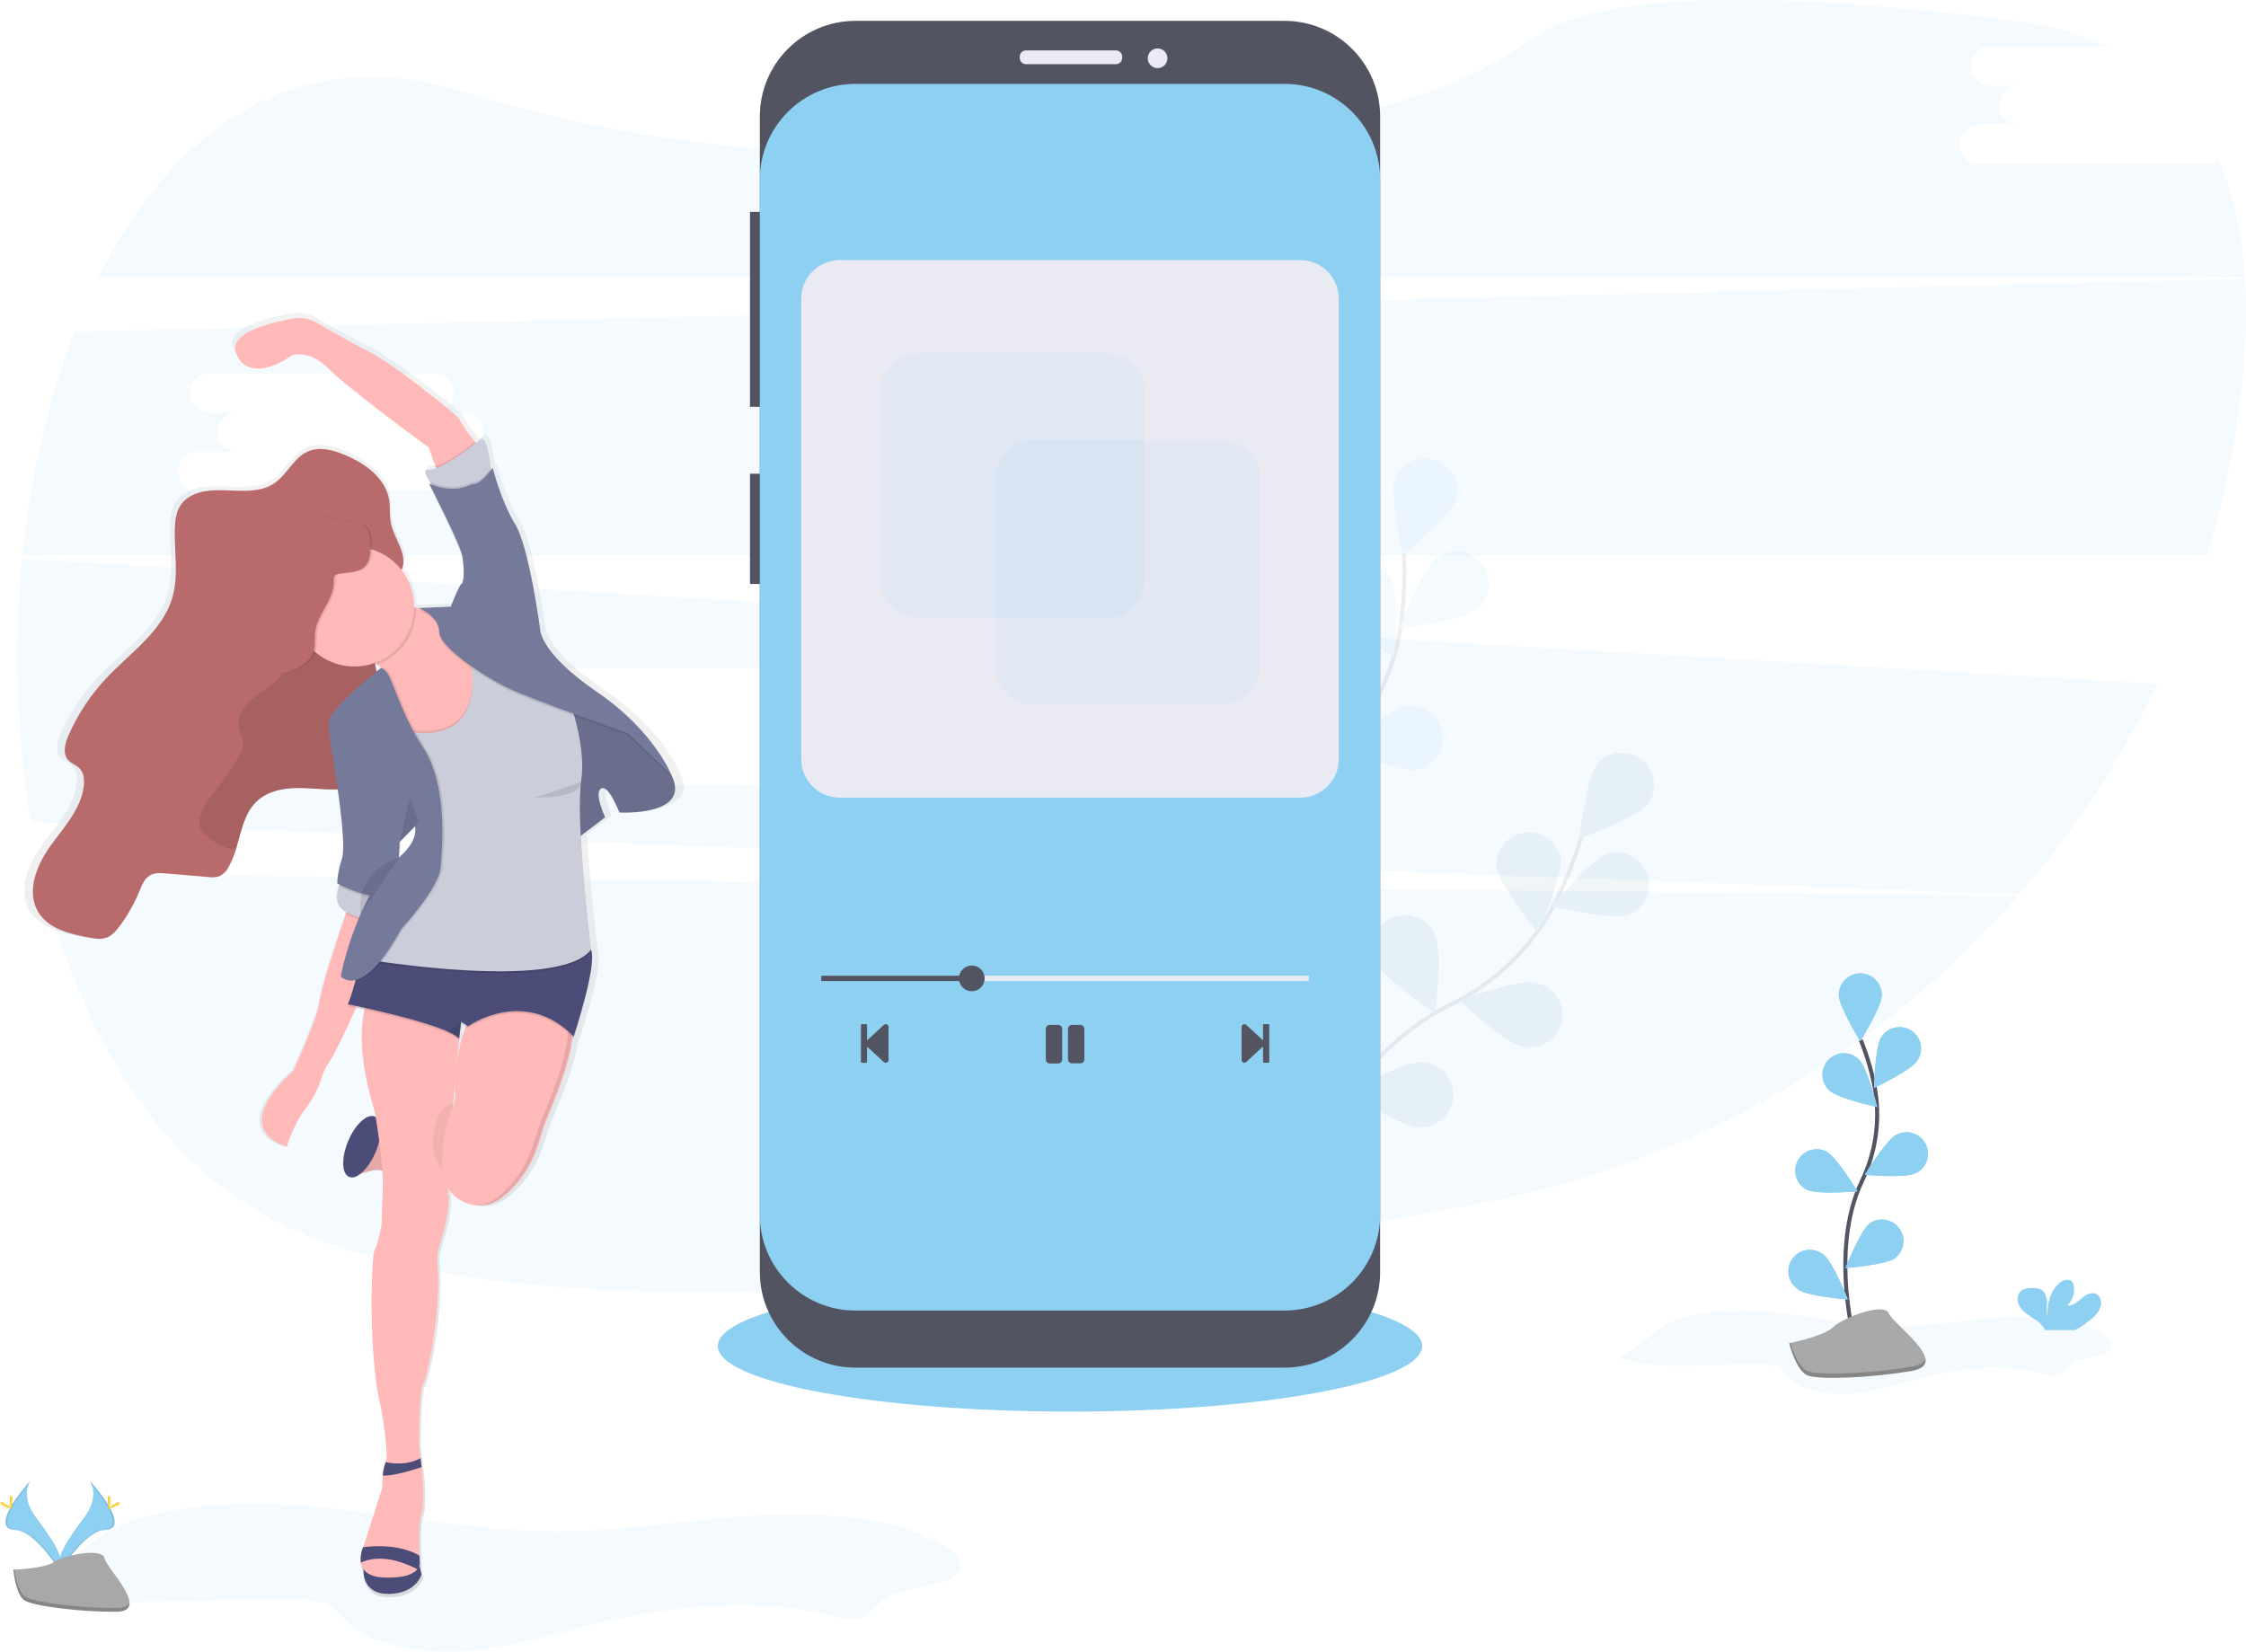
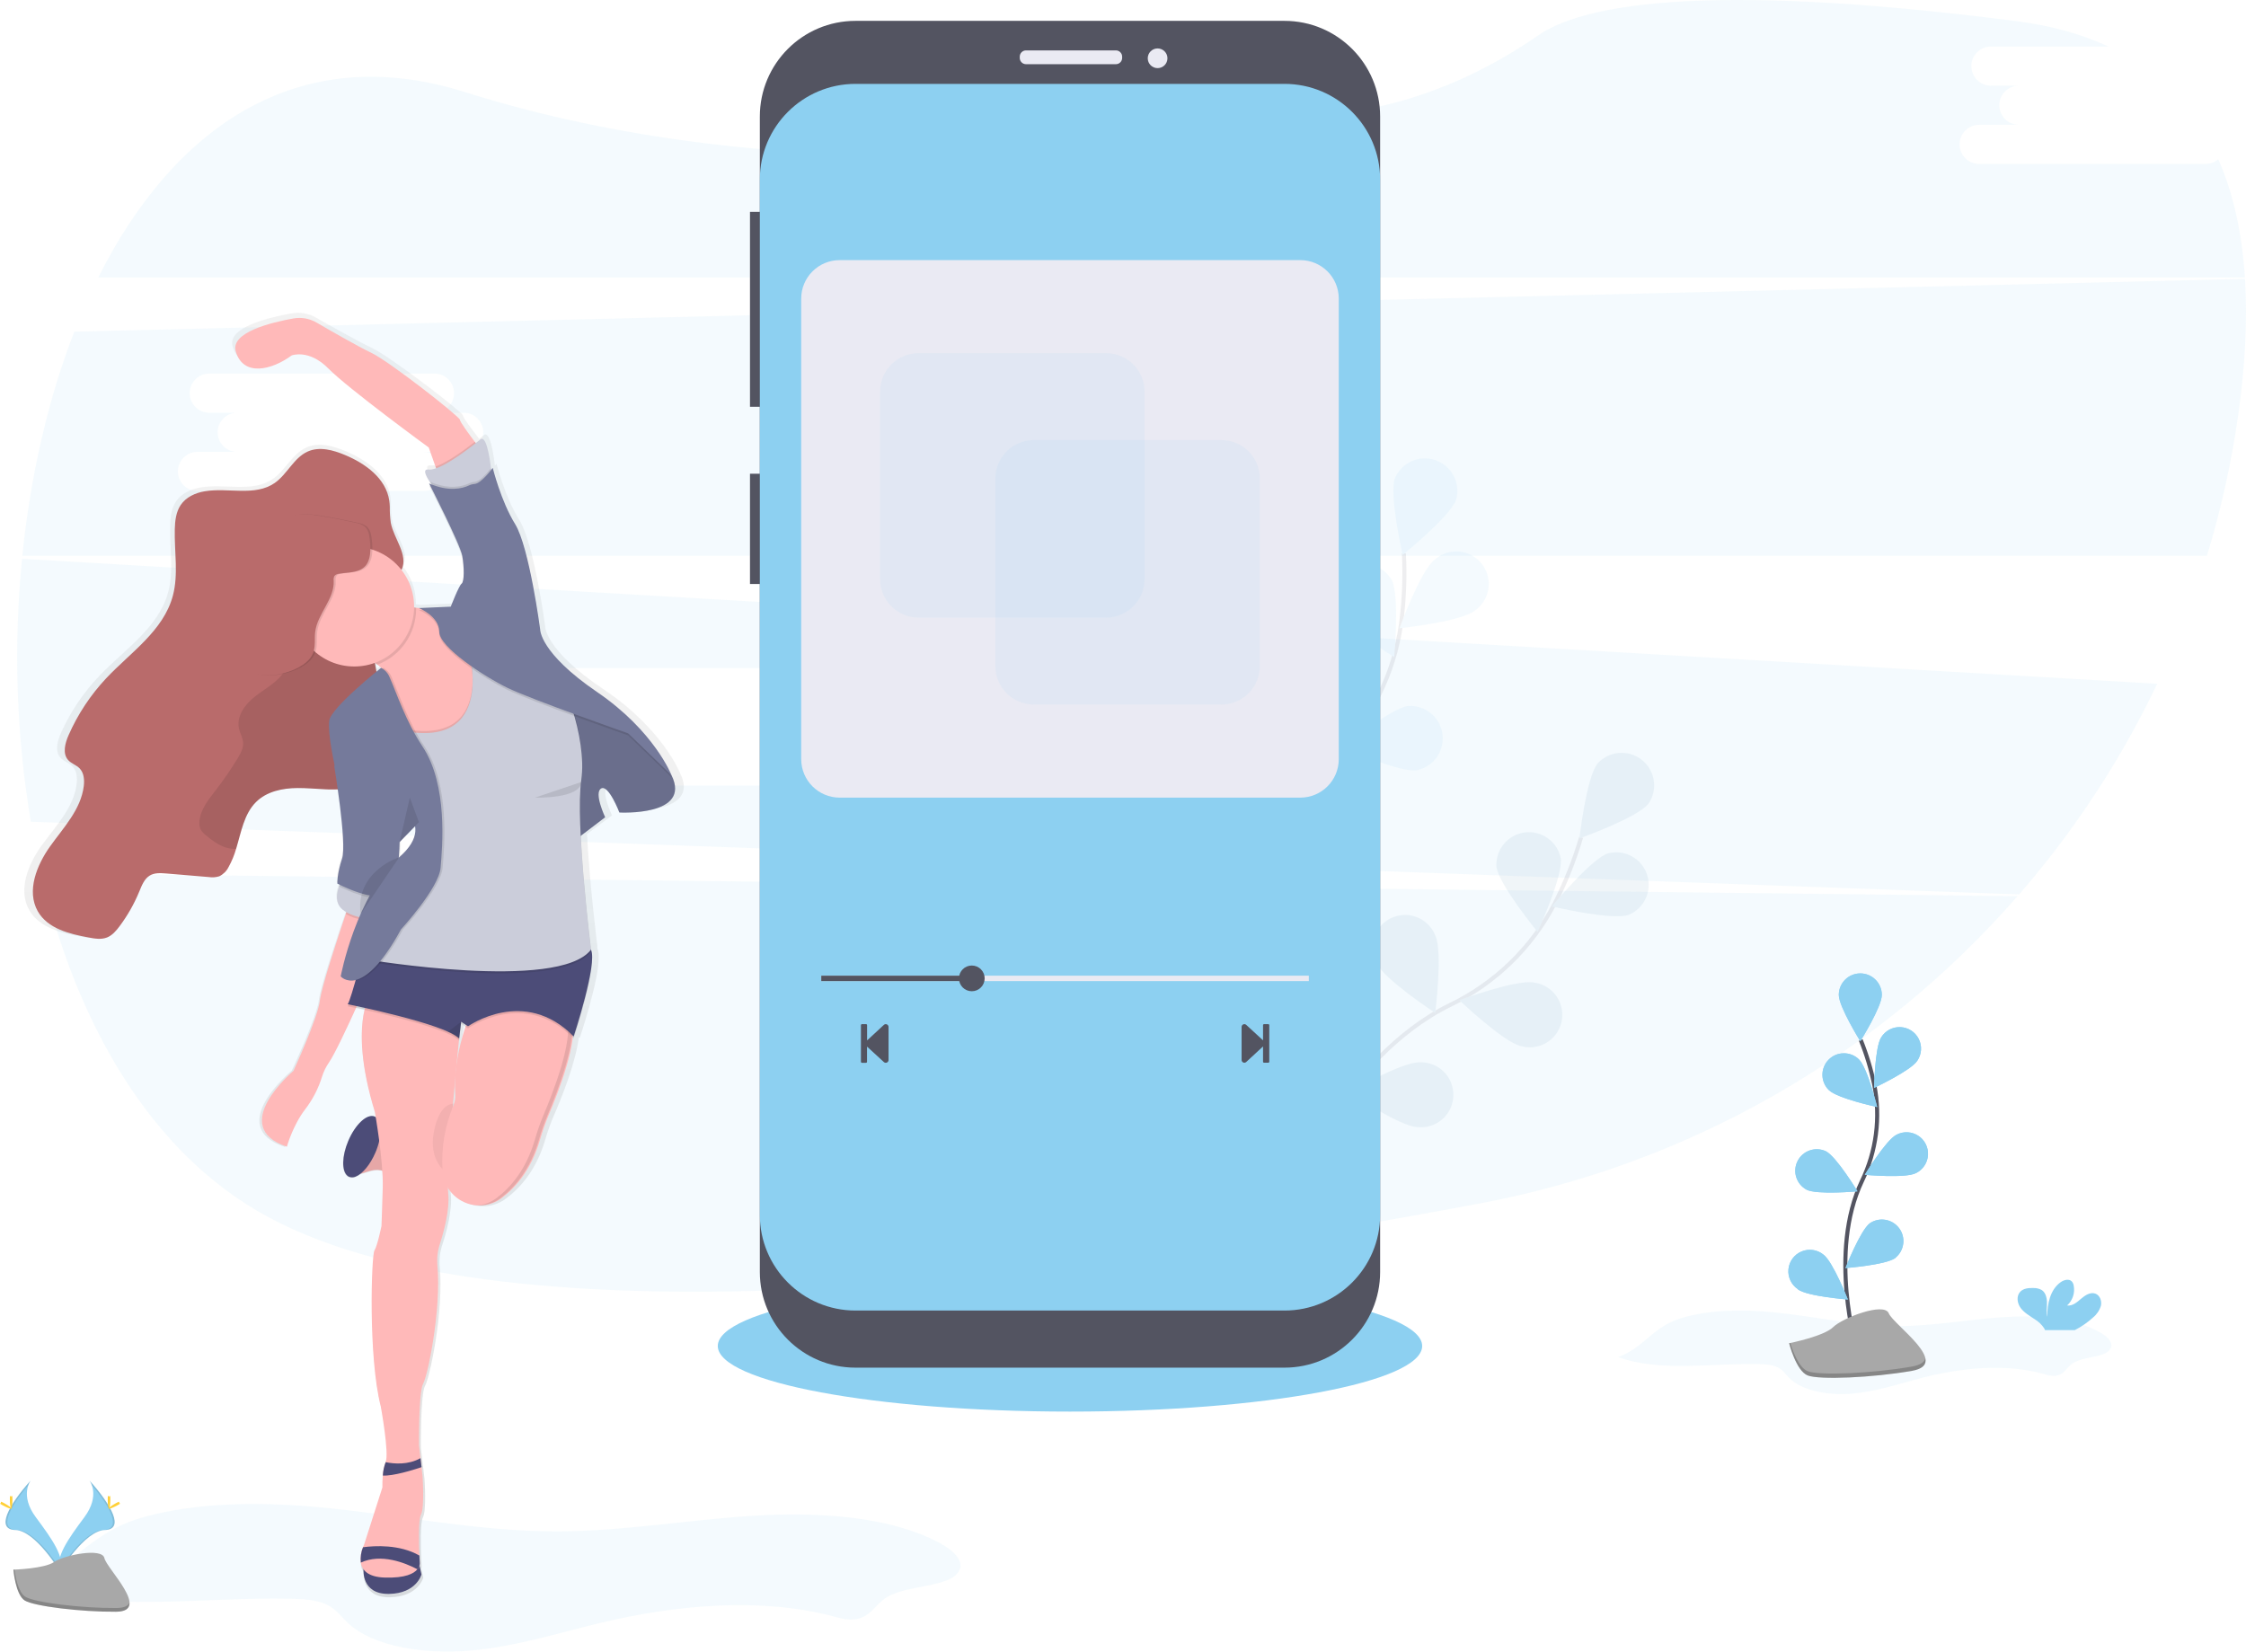
<svg xmlns="http://www.w3.org/2000/svg" id="d26997cc-504f-4b65-bdd7-d96e68b77dcf" data-name="Layer 1" width="1105.56" height="813.07" viewBox="0 0 1105.56 813.07">
  <defs>
    <linearGradient id="c430a967-a53c-40f0-84ec-e213c8d0c60c" x1="221.48" y1="829.79" x2="221.48" y2="197.45" gradientUnits="userSpaceOnUse">
      <stop offset="0" stop-color="gray" stop-opacity="0.25" />
      <stop offset="0.54" stop-color="gray" stop-opacity="0.12" />
      <stop offset="1" stop-color="gray" stop-opacity="0.1" />
    </linearGradient>
  </defs>
  <path d="M843.73,711.55c20.68,7.49,45.91,2.93,69.38,3.46,3.21.08,6.61.29,9.19,1.58s3.84,3.39,5.61,5.19c6.57,6.67,20,8.82,31.82,7.68s22.57-4.88,33.69-7.73c19.21-4.94,41.16-7.18,60.11-1.8a14.52,14.52,0,0,0,5.43.86c4.16-.44,5.39-4,8.3-6.06,5.24-3.69,16.63-2.69,18.94-7.56,1.35-2.85-1.76-5.77-5.14-7.72-13-7.45-31.47-8.68-48.42-7.53S999,696.24,982,696.25c-21.22,0-41.73-4.86-62.74-6.86-14.56-1.38-30.45-1.2-44.1,2.86C860.36,696.66,857.1,706.54,843.73,711.55Z" transform="translate(-47.22 -43.47)" fill="#8dd0f1" opacity="0.1" />
  <ellipse cx="526.68" cy="662.61" rx="173.36" ry="32.29" fill="#8dd0f1" />
  <path d="M58.46,824.39c39.32,13.22,87.29,5.18,131.9,6.11,6.11.13,12.57.51,17.47,2.79s7.31,6,10.67,9.16C231,854.24,256.62,858,279,856s42.91-8.62,64-13.67c36.53-8.72,78.28-12.68,114.3-3.18,3.3.87,6.78,1.88,10.33,1.53,7.9-.78,10.25-7.1,15.77-10.72,10-6.52,31.63-4.75,36-13.34,2.57-5-3.34-10.2-9.77-13.64-24.62-13.16-59.84-15.33-92.06-13.3s-63.91,7.63-96.29,7.65C281,797.38,242,788.77,202,785.25c-27.67-2.44-57.88-2.14-83.83,5C90.07,798.08,83.88,815.53,58.46,824.39Z" transform="translate(-47.22 -43.47)" fill="#8dd0f1" opacity="0.1" />
  <path d="M67.53,473.44c17.36,74.2,54.11,138.34,112.19,169.43,120.7,64.61,392.91,31.28,596.07-7a465.19,465.19,0,0,0,264.54-151.23Z" transform="translate(-47.22 -43.47)" fill="#8dd0f1" opacity="0.1" />
  <path d="M1132.89,124.18H1021.42a9.63,9.63,0,1,1,0-19.26h19.26a9.64,9.64,0,0,1,0-19.27h-13.76a9.64,9.64,0,0,1,0-19.27h58.18c-12.91-6-27.95-10.27-45.38-12.51C881.08,33.5,824.44,47,804.45,60.84c-24.65,17.1-52.15,29.68-81.53,35.74C625,116.77,442,141.07,276.08,88.8c-82.47-26-143.75,17.92-180.49,91.28H1152.24c-1.38-21.32-5.51-41-13.09-58.24A9.58,9.58,0,0,1,1132.89,124.18Z" transform="translate(-47.22 -43.47)" fill="#8dd0f1" opacity="0.1" />
  <path d="M58.07,318.56A490.75,490.75,0,0,0,62.4,448l978.68,35.79a459.86,459.86,0,0,0,68-103.7Zm387.08,92.36H425.89a9.63,9.63,0,0,1,0,19.26H314.42a9.63,9.63,0,1,1,0-19.26h19.26a9.64,9.64,0,0,1,0-19.27H319.92a9.64,9.64,0,0,1,0-19.27H431.39a9.64,9.64,0,0,1,0,19.27h13.76a9.64,9.64,0,1,1,0,19.27Z" transform="translate(-47.22 -43.47)" fill="#8dd0f1" opacity="0.1" />
  <path d="M1152.29,180.75,83.8,206.74c-13,33.42-21.61,71.19-25.59,110.34H1133.56a457.06,457.06,0,0,0,15.53-70.33C1152.29,223.74,1153.57,201.48,1152.29,180.75ZM275.15,265.92H255.89a9.63,9.63,0,1,1,0,19.26H144.42a9.63,9.63,0,1,1,0-19.26h19.26a9.64,9.64,0,0,1,0-19.27H149.92a9.64,9.64,0,0,1,0-19.27H261.39a9.64,9.64,0,0,1,0,19.27h13.76a9.64,9.64,0,1,1,0,19.27Z" transform="translate(-47.22 -43.47)" fill="#8dd0f1" opacity="0.1" />
  <g opacity="0.1">
    <path d="M680.11,633.48S708.31,564,761,538.2a113.61,113.61,0,0,0,51.58-50.08,191.17,191.17,0,0,0,12.93-32.47" transform="translate(-47.22 -43.47)" fill="none" stroke="#535461" stroke-miterlimit="10" stroke-width="2" />
    <path d="M858.57,439.2c-5.49,6.9-33.9,17-33.9,17s3.42-29.95,8.91-36.85a16,16,0,0,1,25,19.87Z" transform="translate(-47.22 -43.47)" fill="#8dd0f1" />
    <path d="M848.82,493.86c-8.36,2.81-37.69-4.18-37.69-4.18s19.15-23.28,27.51-26.09a16,16,0,0,1,10.18,30.27Z" transform="translate(-47.22 -43.47)" fill="#8dd0f1" />
    <path d="M796,558.47c-8.64-1.8-30.42-22.63-30.42-22.63s28.28-10.43,36.91-8.64A16,16,0,1,1,796,558.47Z" transform="translate(-47.22 -43.47)" fill="#8dd0f1" />
    <path d="M745,598.34c-8.81-.31-33.8-17.16-33.8-17.16s26.11-15.06,34.92-14.75A16,16,0,1,1,745,598.34Z" transform="translate(-47.22 -43.47)" fill="#8dd0f1" />
    <path d="M783.83,470.15c1.13,8.75,20.23,32.07,20.23,32.07s12.57-27.4,11.44-36.15a16,16,0,0,0-31.67,4.08Z" transform="translate(-47.22 -43.47)" fill="#8dd0f1" />
    <path d="M724.78,517.54c3.69,8,28.89,24.55,28.89,24.55s3.8-29.9.11-37.91a16,16,0,1,0-29,13.36Z" transform="translate(-47.22 -43.47)" fill="#8dd0f1" />
    <path d="M673.7,571.48C676,580,698,600.56,698,600.56s8.79-28.83,6.51-37.35a16,16,0,1,0-30.84,8.27Z" transform="translate(-47.22 -43.47)" fill="#8dd0f1" />
    <path d="M858.57,439.2c-5.49,6.9-33.9,17-33.9,17s3.42-29.95,8.91-36.85a16,16,0,0,1,25,19.87Z" transform="translate(-47.22 -43.47)" opacity="0.25" />
    <path d="M848.82,493.86c-8.36,2.81-37.69-4.18-37.69-4.18s19.15-23.28,27.51-26.09a16,16,0,0,1,10.18,30.27Z" transform="translate(-47.22 -43.47)" opacity="0.25" />
    <path d="M796,558.47c-8.64-1.8-30.42-22.63-30.42-22.63s28.28-10.43,36.91-8.64A16,16,0,1,1,796,558.47Z" transform="translate(-47.22 -43.47)" opacity="0.25" />
    <path d="M745,598.34c-8.81-.31-33.8-17.16-33.8-17.16s26.11-15.06,34.92-14.75A16,16,0,1,1,745,598.34Z" transform="translate(-47.22 -43.47)" opacity="0.25" />
    <path d="M783.83,470.15c1.13,8.75,20.23,32.07,20.23,32.07s12.57-27.4,11.44-36.15a16,16,0,0,0-31.67,4.08Z" transform="translate(-47.22 -43.47)" opacity="0.25" />
    <path d="M724.78,517.54c3.69,8,28.89,24.55,28.89,24.55s3.8-29.9.11-37.91a16,16,0,1,0-29,13.36Z" transform="translate(-47.22 -43.47)" opacity="0.25" />
    <path d="M673.7,571.48C676,580,698,600.56,698,600.56s8.79-28.83,6.51-37.35a16,16,0,1,0-30.84,8.27Z" transform="translate(-47.22 -43.47)" opacity="0.25" />
  </g>
  <g opacity="0.1">
    <path d="M660.09,531.86s3.56-74.92,44.69-116.71a113.55,113.55,0,0,0,32.05-64.34,190.4,190.4,0,0,0,1.43-34.93" transform="translate(-47.22 -43.47)" fill="none" stroke="#535461" stroke-miterlimit="10" stroke-width="2" />
    <path d="M764,289.4c-2.89,8.33-26.36,27.25-26.36,27.25s-6.7-29.39-3.81-37.72A16,16,0,0,1,764,289.4Z" transform="translate(-47.22 -43.47)" fill="#8dd0f1" />
    <path d="M773,344.19c-7,5.42-36.93,8.56-36.93,8.56s10.34-28.32,17.3-33.74A16,16,0,1,1,773,344.19Z" transform="translate(-47.22 -43.47)" fill="#8dd0f1" />
    <path d="M744.51,422.67c-8.74,1.17-36.21-11.26-36.21-11.26s23.23-19.22,32-20.39a16,16,0,0,1,4.24,31.65Z" transform="translate(-47.22 -43.47)" fill="#8dd0f1" />
    <path d="M709.62,477.21c-8.42,2.63-37.59-5-37.59-5s19.64-22.87,28.06-25.5a16,16,0,0,1,9.53,30.48Z" transform="translate(-47.22 -43.47)" fill="#8dd0f1" />
    <path d="M703.78,343.37c4,7.88,29.72,23.55,29.72,23.55s2.77-30-1.19-37.89a16,16,0,0,0-28.53,14.34Z" transform="translate(-47.22 -43.47)" fill="#8dd0f1" />
    <path d="M663.79,407.67c6.13,6.33,35.39,13.58,35.39,13.58s-6.33-29.47-12.47-35.81a16,16,0,1,0-22.92,22.23Z" transform="translate(-47.22 -43.47)" fill="#8dd0f1" />
    <path d="M633.48,475.5c5,7.27,32.6,19.36,32.6,19.36s-1.26-30.12-6.24-37.4a16,16,0,1,0-26.36,18Z" transform="translate(-47.22 -43.47)" fill="#8dd0f1" />
  </g>
  <rect x="369.17" y="104.29" width="6.79" height="95.96" fill="#535461" />
  <rect x="369.17" y="233.21" width="6.79" height="54.28" fill="#535461" />
  <rect x="374.02" y="10.27" width="305.33" height="663" rx="47.1" ry="47.1" fill="#535461" />
  <rect x="374.02" y="41.29" width="305.33" height="603.87" rx="47.1" ry="47.1" fill="#8dd0f1" />
  <rect x="501.96" y="24.81" width="50.4" height="6.79" rx="3.08" ry="3.08" fill="#eaeaf3" />
  <circle cx="569.81" cy="28.69" r="4.85" fill="#eaeaf3" />
  <path d="M471,566.15v-18a.52.52,0,0,1,.52-.52h2a.51.51,0,0,1,.51.52v7.5l8.32-7.7a1.37,1.37,0,0,1,2.24,1.05V565.3a1.37,1.37,0,0,1-2.24,1.05L474,558.69v7.46a.51.51,0,0,1-.51.52h-2A.52.52,0,0,1,471,566.15Z" transform="translate(-47.22 -43.47)" fill="#535461" />
  <path d="M672,548.11v18a.51.51,0,0,1-.51.52h-2.05a.51.51,0,0,1-.51-.52v-7.5l-8.32,7.7a1.36,1.36,0,0,1-2.23-1.05V549a1.36,1.36,0,0,1,2.23-1.05l8.32,7.66v-7.46a.51.51,0,0,1,.51-.52h2.05A.51.51,0,0,1,672,548.11Z" transform="translate(-47.22 -43.47)" fill="#535461" />
-   <path d="M568.08,567H564a2,2,0,0,1-2-2V550a2,2,0,0,1,2-2h4.07a2,2,0,0,1,2,2v14.93A2,2,0,0,1,568.08,567Zm12.9-2V550a2,2,0,0,0-2-2h-4.07a2,2,0,0,0-2,2v14.93a2,2,0,0,0,2,2h4.07A2,2,0,0,0,581,564.93Z" transform="translate(-47.22 -43.47)" fill="#535461" />
+   <path d="M568.08,567H564a2,2,0,0,1-2-2V550a2,2,0,0,1,2-2h4.07a2,2,0,0,1,2,2v14.93A2,2,0,0,1,568.08,567Zm12.9-2V550a2,2,0,0,0-2-2h-4.07a2,2,0,0,0-2,2v14.93a2,2,0,0,0,2,2h4.07A2,2,0,0,0,581,564.93Z" transform="translate(-47.22 -43.47)" fill="transparent" />
  <rect x="404.25" y="480.31" width="240" height="2.67" fill="#eaeaf3" />
  <circle cx="478.36" cy="481.64" r="6.33" fill="#535461" />
  <rect x="404.25" y="480.31" width="74.11" height="2.67" fill="#535461" />
  <path d="M382,424.09s-8.56-21.81-37.66-41.27-28.76-31-28.76-31S310.11,311,302.92,299.6s-11.3-27.85-11.3-27.85-.3.4-.79,1c0-.28-.06-.57-.1-.88C290,265.83,288.12,254.5,285,258c0,0-.71.58-1.9,1.5l-.49-.63c-2.87-3.71-7.55-9.89-7.55-10.93,0-1.51-35.77-29-44.85-33.23-6.4-3-20.15-10.69-27.67-15a17.43,17.43,0,0,0-11.62-2c-11,1.91-32,6.86-29.18,16.32,3.76,12.75,18.31,9.23,28.24,2,0,0,8.74-3.35,18.66,6.55s50.68,39.09,50.68,39.09l3.39,9.4.32.9a8.91,8.91,0,0,1-3.71.61c-3.08-.39-1.82,2.63.43,6,.31.46.64.93,1,1.39-.41-.16-.81-.31-1.23-.5,0,0,.24.46.65,1.28l-.65-.27s15.75,30.2,16.77,35.91a46.93,46.93,0,0,1,.73,7.56c0,2.63-.38,4.68-1.07,5.19-1.37,1-5.48,11.41-5.48,11.41l-16.09.69h0c-.48-.05-1-.1-1.44-.17l-1-.15c0-.13,0-.25,0-.38a29.17,29.17,0,0,0-6.51-18.37l.24,0c3.4-7.4-3.92-15.12-5.51-23.12a49.09,49.09,0,0,1-.5-7.87,30.23,30.23,0,0,0-.27-3.14c-1.65-11.05-12.15-18.42-22.38-22.62-6-2.49-13-4.34-18.94-1.68-6.94,3.08-10.29,11.19-16.55,15.5-10,6.89-23.61,2.14-35.55,4.18-4.63.79-9.32,2.84-12,6.75-2.36,3.42-2.9,7.79-3,11.95-.29,11.07,1.93,22.38-1,33-4.75,17.36-21.32,28-33.71,40.92a99.83,99.83,0,0,0-19,28.17c-1.77,3.95-3.14,9-.29,12.26,1.63,1.83,4.21,2.49,5.91,4.24,2.17,2.23,2.46,5.72,2.06,8.82-1.49,11.53-10.15,20.48-17,29.84s-12.06,22.22-6.26,32.24c5,8.63,15.94,11.21,25.68,13,3.1.56,6.39,1.11,9.33,0,2.65-1,4.62-3.3,6.36-5.59a78.67,78.67,0,0,0,9.92-17.14c1.26-3,2.51-6.29,5.28-8,2.45-1.47,5.51-1.28,8.37-1.05L148,474.59a12.13,12.13,0,0,0,5.4-.37,10.17,10.17,0,0,0,4.68-4.56,41.16,41.16,0,0,0,3.82-9.08c2.57-8.32,4-17.24,10-23.2,5.42-5.31,13.44-6.9,21-7,4.62,0,9.23.42,13.84.61,1.29.06,2.6.1,3.89.1.87,0,1.74,0,2.61-.05,1.71,11.86,3.82,29.42,2.17,34.28-2.57,7.56-2.4,12.42-2.4,12.42l1.18.58c-.11.27-.22.55-.33.85-1.24,3.35-2.11,8.28,1.72,11.41a14.72,14.72,0,0,0,2,1.34l-.29.84c-3.73,10.82-12.29,36.13-13.09,42.86-1,8.64-13.35,34.91-13.35,34.91s-33.55,27.59-3.34,37.58c0,0,2.94-10.43,9.25-18.52a51,51,0,0,0,8.5-16.08,26.13,26.13,0,0,1,3.52-7.1c2.69-3.82,8.38-15.55,13.7-27l4.26.91c-2.14,9.25-2.71,25.2,5.24,50.57,0,0,.17,1,.44,2.59a2.65,2.65,0,0,0-.55-.3c-3.8-1.57-9.76,3.84-13.32,12.1-3.25,7.55-3.38,14.86-.45,17.25a3.4,3.4,0,0,0,.89.55,4.37,4.37,0,0,0,3.25-.1.84.84,0,0,0,.14-.06,9.65,9.65,0,0,0,2.35-1.38c2.86-.71,5.78-2.08,8.72-1.93a10.44,10.44,0,0,1,2.29.38c.2,3,.3,5.91.22,8.39-.39,13.22-.63,19-.63,19s-1.94,9.81-3.48,12.2-3.2,53,3.21,77.27c0,0,4.37,23.53,2.44,27.55l0,.08a21.81,21.81,0,0,0-1.43,6.63,57.43,57.43,0,0,0-.19,5.88l-9.25,28.31s-.25.5-.58,1.32a15.16,15.16,0,0,0-1.1,7.6,7.62,7.62,0,0,0,1.36,3.32h0S225,830,239.06,829.78s16.52-9.64,16.52-9.64l-1-4.41a3.69,3.69,0,0,0,.17-1.09s-.1-1.55-.21-3.88c-.25-6.13-.54-17.64.86-20.28,1.92-3.65.76-19.25.76-19.25l-.51-4.25-.53-4.44-.75-6.29s-.22-26.8,2.13-30.7c2.18-3.61,9.26-36.5,7.16-58.54a26.4,26.4,0,0,1,1.27-10.69c2.1-6.48,5-17.27,4.2-24.9-.08-.73-.13-1.67-.15-2.8a19,19,0,0,0,14.68,8.64l-.28,0h.76a18.66,18.66,0,0,0,12.06-3.7c7.19-5.32,15-14.19,19.34-28.83a105,105,0,0,1,4.27-12c4-9.15,10.84-26.34,12.32-38.65l.43.42s9.6-28.56,9.33-39.72a9.73,9.73,0,0,0-.6-4.32l-.11-.88a.69.69,0,0,1,.11-.13s-3.79-29.9-5.13-55.4l12.32-9.19s-5.82-12-2.06-14.25,9.25,11.9,9.25,11.9S392.28,444.56,382,424.09ZM244.54,457.14l7.81-7.85c.75,4.31-1.07,9.48-8,15.4l-.24.08C244.54,460.47,244.54,457.14,244.54,457.14Zm-9.35-86.29s-.9.69-2.36,1.86c-.25-1.42-.51-2.85-.79-4.27.44.27.87.54,1.28.84A16.37,16.37,0,0,1,235.19,370.85Zm39.44,184.7,1-8.31,2.19,1.43a105.73,105.73,0,0,0-4.42,17.76c.52-5.31.93-9.28,1.1-11Zm-2,26.59a12,12,0,0,1-.57,4.61l-.54,0c.34-3.87.68-7.65,1-11.18A64.91,64.91,0,0,0,272.66,582.14Z" transform="translate(-47.22 -43.47)" fill="url(#c430a967-a53c-40f0-84ec-e213c8d0c60c)" />
  <path d="M219.47,610.3v11c4.39,1.63,9-2.16,13.68-1.92,2.73.13,5.21,1.65,7.91,2.11a2.58,2.58,0,0,0,2-.29,2.91,2.91,0,0,0,.82-1.89c1-5.85,2.1-20-7-21C230.16,597.54,227.59,609.52,219.47,610.3Z" transform="translate(-47.22 -43.47)" fill="#ffb9b9" />
  <path d="M219.47,610.3v11c4.39,1.63,9-2.16,13.68-1.92,2.73.13,5.21,1.65,7.91,2.11a2.58,2.58,0,0,0,2-.29,2.91,2.91,0,0,0,.82-1.89c1-5.85,2.1-20-7-21C230.16,597.54,227.59,609.52,219.47,610.3Z" transform="translate(-47.22 -43.47)" opacity="0.1" />
  <path d="M232.05,610.78c-2.55,6-6.36,10.53-9.67,11.87a.84.84,0,0,1-.14.06,4.19,4.19,0,0,1-3.16.09,3,3,0,0,1-.87-.54c-2.85-2.38-2.73-9.64.44-17.14,3.46-8.2,9.27-13.58,13-12S235.52,602.58,232.05,610.78Z" transform="translate(-47.22 -43.47)" fill="#4c4c78" />
  <path d="M226.35,813.37l-.19,2.62s-1.23,12.3,12.44,12.13,16.08-9.58,16.08-9.58l-1.41-6.25Z" transform="translate(-47.22 -43.47)" fill="#4c4c78" />
  <path d="M273.22,554.7s-6.62,64.87-5.37,76.37c.82,7.58-2,18.3-4.09,24.74a26.72,26.72,0,0,0-1.23,10.61c2,21.9-4.85,54.57-7,58.15-2.29,3.88-2.08,30.5-2.08,30.5l.73,6.25.52,4.41.49,4.22s1.13,15.5-.74,19.12c-1.36,2.63-1.08,14.06-.83,20.15.1,2.31.2,3.85.2,3.85a4.48,4.48,0,0,1-1.14,2.92c-1.69,2.08-5.88,4.44-16.23,4.08-8.27-.29-11-3.74-11.64-7.38a15.34,15.34,0,0,1,1.07-7.55c.32-.82.57-1.31.57-1.31l9-28.13a56.65,56.65,0,0,1,.19-5.84,21.81,21.81,0,0,1,1.39-6.58l0-.08c1.88-4-2.38-27.37-2.38-27.37-6.24-24.13-4.62-74.38-3.12-76.76S235,647,235,647s.24-5.75.62-18.88-3.88-37.24-3.88-37.24c-14.12-46-.62-60.88-.62-60.88l42.12,9.88Z" transform="translate(-47.22 -43.47)" fill="#ffb9b9" />
  <path d="M254.73,765.73c-4.58,1.52-14,4.41-19.06,4.13a21.81,21.81,0,0,1,1.39-6.58c4.13.83,11.13,1.44,17.15-2Z" transform="translate(-47.22 -43.47)" fill="#4c4c78" />
  <path d="M252.71,816c-6.22-3.26-17.94-7.9-27.87-3.3a15.34,15.34,0,0,1,1.07-7.55c5.77-.77,18-1.49,27.74,4.08.1,2.31.2,3.85.2,3.85A4.48,4.48,0,0,1,252.71,816Z" transform="translate(-47.22 -43.47)" fill="#4c4c78" />
  <path d="M233.93,488.12v25.66s-19.16,44.59-24.79,52.75a26,26,0,0,0-3.43,7.05,50.91,50.91,0,0,1-8.28,16c-6.14,8-9,18.39-9,18.39-29.41-9.92,3.25-37.33,3.25-37.33s12-26.09,13-34.67c.78-6.69,9.11-31.83,12.74-42.58,1-3,1.68-4.92,1.68-4.92Z" transform="translate(-47.22 -43.47)" fill="#ffb9b9" />
  <path d="M275.22,588s-10.29-7-14.29,12,11.34,24,11.34,24Z" transform="translate(-47.22 -43.47)" fill="none" />
  <path d="M275.22,588s-10.29-7-14.29,12,11.34,24,11.34,24Z" transform="translate(-47.22 -43.47)" opacity="0.05" />
  <path d="M279.43,540.79s-9.54,20.9-8.12,41.33a11.83,11.83,0,0,1-.9,5.52A71.9,71.9,0,0,0,265,619.29c0,.2,0,.4,0,.6a18.26,18.26,0,0,0,29.18,13.35c7-5.29,14.61-14.1,18.83-28.64a108.45,108.45,0,0,1,4.16-11.92c5-11.69,14.63-36.61,11.74-47.39C325.1,531,279.43,540.79,279.43,540.79Z" transform="translate(-47.22 -43.47)" fill="#ffb9b9" />
  <path d="M328.38,545.29c-1.67-6.25-11.29-7.9-21.6-7.79,9.53.12,18,2,19.6,7.79,2.88,10.78-6.77,35.7-11.74,47.39a105.11,105.11,0,0,0-4.16,11.92c-4.23,14.54-11.83,23.36-18.83,28.64a18,18,0,0,1-9.93,3.66,17.93,17.93,0,0,0,11.93-3.66c7-5.28,14.6-14.1,18.83-28.64a105.11,105.11,0,0,1,4.16-11.92C321.61,581,331.26,556.07,328.38,545.29Z" transform="translate(-47.22 -43.47)" opacity="0.1" />
  <path d="M227.35,508.08s-7.38,29-9,30.75c0,0,48,9.62,54.87,16.87l1-8.25,3.38,2.25s27.75-19.75,52,5c0,0,11.87-36,8.5-42.75s-43.88-.87-43.88-.87Z" transform="translate(-47.22 -43.47)" opacity="0.1" />
  <path d="M227.35,507.08s-7.38,29-9,30.75c0,0,48,9.62,54.87,16.87l1-8.25,3.38,2.25s27.75-19.75,52,5c0,0,11.87-36,8.5-42.75s-43.88-.87-43.88-.87Z" transform="translate(-47.22 -43.47)" fill="#4c4c78" />
  <path d="M226,334.31a21.8,21.8,0,0,0,.09,4.52c.33,3,.79,6,1.3,9,.15.88.31,1.75.47,2.62,1.58,8.58,3.62,17.09,5,25.71a125,125,0,0,1,1.46,13.32A73.39,73.39,0,0,1,232.19,413a47.19,47.19,0,0,1-5.2,12.14,15.37,15.37,0,0,1-3.6,4.32,9.9,9.9,0,0,1-1,.63,16.17,16.17,0,0,1-6.7,1.82c-1.59.15-3.18.2-4.78.2-1.26,0-2.53,0-3.79-.1-4.49-.19-9-.64-13.47-.61-7.35.06-15.16,1.64-20.44,6.92-5.92,5.92-7.27,14.78-9.77,23a41.87,41.87,0,0,1-3.72,9,10,10,0,0,1-4.56,4.53,11.5,11.5,0,0,1-5.26.37l-20.86-1.75c-2.78-.23-5.76-.42-8.15,1.05-2.69,1.65-3.91,4.93-5.14,7.9a78.36,78.36,0,0,1-9.66,17c-1.69,2.27-3.61,4.52-6.19,5.55-2.86,1.13-6.06.59-9.08,0-9.48-1.76-20.12-4.32-25-12.89-5.65-10-.53-22.73,6.09-32S87,442,88.45,430.53c.39-3.08.11-6.55-2-8.76-1.66-1.74-4.17-2.4-5.75-4.21-2.78-3.21-1.45-8.26.28-12.18a99.29,99.29,0,0,1,18.51-28c12.07-12.82,28.2-23.4,32.82-40.64,2.83-10.59.67-21.83.95-32.82.1-4.14.63-8.48,2.93-11.88,2.63-3.88,7.19-5.92,11.7-6.7,11.62-2,24.85,2.69,34.61-4.15,6.09-4.28,9.36-12.34,16.11-15.4,5.81-2.64,12.56-.8,18.44,1.67,10,4.17,20.18,11.49,21.79,22.47a29.6,29.6,0,0,1,.26,3.12,49.71,49.71,0,0,0,.49,7.82c1.55,7.94,8.67,15.61,5.36,23C234.77,325.13,226.82,325.16,226,334.31Z" transform="translate(-47.22 -43.47)" fill="#b96b6b" />
  <path d="M232.19,413c-3.61,5.44-6.67,11.27-9.76,17.09a16.17,16.17,0,0,1-6.7,1.82c-1.59.15-3.18.2-4.78.2-1.26,0-2.53,0-3.79-.1-4.49-.19-9-.64-13.47-.61-7.35.06-15.16,1.64-20.44,6.92-5.92,5.92-7.27,14.78-9.77,23-.36,0-.72,0-1.08,0-5.2,0-9.77-3.29-13.76-6.61a9.84,9.84,0,0,1-2.61-2.85,7.53,7.53,0,0,1-.62-4.28c.58-5.79,4.53-10.59,8.08-15.19a169.61,169.61,0,0,0,10.67-15.54c1.5-2.45,3-5.16,2.73-8-.2-2.3-1.49-4.35-2-6.59-1.37-5.76,2.51-11.5,7.07-15.27s10-6.52,13.83-11.05,5.66-10.79,6.09-16.84c.31-4.25.18-9,3.07-12.13,4.26-4.63,10.85-1.76,16.14-1.32,5.52.47,10.93,1.2,16.34,2.13.15.88.31,1.75.47,2.62,1.58,8.58,3.62,17.09,5,25.71a125,125,0,0,1,1.46,13.32A73.39,73.39,0,0,1,232.19,413Z" transform="translate(-47.22 -43.47)" opacity="0.1" />
  <path d="M283.1,263.78l-20,13.67-1.53-4.33-3.3-9.34s-39.67-29-49.34-38.83-18.16-6.5-18.16-6.5c-9.67,7.17-23.84,10.67-27.5-2-2.73-9.4,17.7-14.31,28.41-16.21a16.67,16.67,0,0,1,11.31,2c7.32,4.26,20.71,11.93,26.94,14.88,8.84,4.16,43.67,31.5,43.67,33,0,1,4.55,7.18,7.35,10.86C282.2,262.63,283.1,263.78,283.1,263.78Z" transform="translate(-47.22 -43.47)" fill="#ffb9b9" />
  <path d="M322.1,385.12l9,71.33,14-10.66s-5.67-12-2-14.16,9,11.82,9,11.82,35.67,2,25.67-18.33l-11.34-14.67L344.1,394.6Z" transform="translate(-47.22 -43.47)" fill="#757a9b" />
  <path d="M322.1,385.12l9,71.33,14-10.66s-5.67-12-2-14.16,9,11.82,9,11.82,35.67,2,25.67-18.33l-11.34-14.67L344.1,394.6Z" transform="translate(-47.22 -43.47)" opacity="0.1" />
  <path d="M288.43,381.78l-4.33,36-28.88,2.34s-30.81-8.79-19.45-30.34c5.16-9.8,1.92-15.67-2.76-19.11a28.88,28.88,0,0,0-11.4-4.55s-.84-55,8.82-36.34c4.34,8.39,13.19,11.73,21.62,12.87a69.1,69.1,0,0,0,20.05-.53Z" transform="translate(-47.22 -43.47)" fill="#ffb9b9" />
  <path d="M252.06,343.12A29.45,29.45,0,0,1,233,370.67a28.88,28.88,0,0,0-11.4-4.55s-.84-55,8.82-36.34c4.34,8.39,13.19,11.73,21.62,12.87C252.06,342.81,252.06,343,252.06,343.12Z" transform="translate(-47.22 -43.47)" opacity="0.1" />
  <circle cx="174.39" cy="298.65" r="29.45" fill="#ffb9b9" />
  <path d="M283.1,263.78l-20,13.67-1.53-4.33c5.95-1.95,15.12-8.8,19.38-12.14C282.2,262.63,283.1,263.78,283.1,263.78Z" transform="translate(-47.22 -43.47)" opacity="0.1" />
  <path d="M289.27,277.45l-.84,3.83-23.33,7.5a85.94,85.94,0,0,1-6.41-8.22c-2.19-3.33-3.42-6.33-.42-5.94,6.5.83,25-14.5,25-14.5,3.09-3.47,4.9,7.79,5.63,13.8C289.15,276,289.27,277.45,289.27,277.45Z" transform="translate(-47.22 -43.47)" fill="#cbcdda" />
  <path d="M233.93,488.12v9.15c-2,0-10.84-.45-16.51-3.9,1-3,1.68-4.92,1.68-4.92Z" transform="translate(-47.22 -43.47)" opacity="0.1" />
  <path d="M238.27,479.12,237,484.78l-2.63,11.5s-12.5,0-18.58-5.08c-3.73-3.11-2.89-8-1.68-11.33a20.94,20.94,0,0,1,1.68-3.59Z" transform="translate(-47.22 -43.47)" fill="#cbcdda" />
  <path d="M238.27,479.12,237,484.78c-5.91,3.12-19.43-3.2-22.89-4.91a20.94,20.94,0,0,1,1.68-3.59Z" transform="translate(-47.22 -43.47)" opacity="0.1" />
  <path d="M214.93,408.62l-3.16,12.17s6.33,37.83,3.83,45.33-2.33,12.33-2.33,12.33,18.33,9.67,24.5,4.84S243.93,458,243.93,458l13-13.33-16.5-23.83Z" transform="translate(-47.22 -43.47)" fill="#757a9b" />
  <path d="M277.6,361s15.75,52.75-35.5,40.5l14.83,58.25-29.58,55s94.75,16,110.75-4.75c0,0-7.75-62.5-4.75-83.5s-9.5-53.76-16.25-55.88S277.6,361,277.6,361Z" transform="translate(-47.22 -43.47)" opacity="0.1" />
  <path d="M277.6,363s15.75,52.75-35.5,40.5l14.83,58.25-29.58,55s94.75,16,110.75-4.75c0,0-7.75-62.5-4.75-83.5s-9.5-53.76-16.25-55.88S277.6,363,277.6,363Z" transform="translate(-47.22 -43.47)" opacity="0.1" />
  <path d="M277.6,362s15.75,52.75-35.5,40.5l14.83,58.25-29.58,55s94.75,16,110.75-4.75c0,0-7.75-62.5-4.75-83.5s-9.5-53.76-16.25-55.88S277.6,362,277.6,362Z" transform="translate(-47.22 -43.47)" fill="#cbcdda" />
  <path d="M277.93,283.5c-3,1.4-9.74,3.24-19.5-1.05,0,0,15.34,30,16.34,35.67s1,12.67-.34,13.67-5.33,11.33-5.33,11.33l-15.67.69s10,4,10,11.64,22,22,33.67,27.67,59.33,22.37,59.33,22.37l21.34,20.63s-8.34-21.67-36.67-41-28-30.83-28-30.83-5.33-40.5-12.33-51.84-11-27.66-11-27.66-5.6,7.72-8.93,7.93A8.22,8.22,0,0,0,277.93,283.5Z" transform="translate(-47.22 -43.47)" opacity="0.1" />
  <path d="M289.27,277.45l-.84,3.83-23.33,7.5a85.94,85.94,0,0,1-6.41-8.22c9.63,4.15,16.24,2.33,19.24.94a8,8,0,0,1,2.91-.78c2.53-.16,6.36-4.64,8.06-6.8C289.15,276,289.27,277.45,289.27,277.45Z" transform="translate(-47.22 -43.47)" opacity="0.1" />
  <path d="M277.93,282.5c-3,1.4-9.74,3.24-19.5-1.05,0,0,15.34,30,16.34,35.67s1,12.67-.34,13.67-5.33,11.33-5.33,11.33l-15.67.69s10,4,10,11.64,22,22,33.67,27.67,59.33,22.37,59.33,22.37l21.34,20.63s-8.34-21.67-36.67-41-28-30.83-28-30.83-5.33-40.5-12.33-51.84-11-27.66-11-27.66-5.6,7.72-8.93,7.93A8.22,8.22,0,0,0,277.93,282.5Z" transform="translate(-47.22 -43.47)" fill="#757a9b" />
  <path d="M202.56,364.33c1-3.15.4-6.58.82-9.86,1.12-8.89,9.49-16.05,9.1-25a4,4,0,0,1,.35-2.46,3.21,3.21,0,0,1,2.17-1.07c4.36-.79,9.37-.37,12.61-3.39s3.16-8.49,2.67-13.09c-.27-2.47-.66-5.19-2.55-6.82a9.83,9.83,0,0,0-4.37-1.79q-8.18-1.86-16.45-3.25c-5.56-.94-11.41-1.69-16.7.26s-9.4,6.53-13.17,10.9c-3.55,4.11-7.34,9.05-6.34,14.4.55,2.9,2.44,5.33,3.7,8a19.38,19.38,0,0,1-1,18.1c-2.62,4.24-7,7.59-8.06,12.45-1,4.54,1.31,9.48,5.19,12.05C178.48,379,199.43,374.26,202.56,364.33Z" transform="translate(-47.22 -43.47)" opacity="0.1" />
  <path d="M201.56,364.33c1-3.15.4-6.58.82-9.86,1.12-8.89,9.49-16.05,9.1-25a4,4,0,0,1,.35-2.46,3.21,3.21,0,0,1,2.17-1.07c4.36-.79,9.37-.37,12.61-3.39s3.16-8.49,2.67-13.09c-.27-2.47-.66-5.19-2.55-6.82a9.83,9.83,0,0,0-4.37-1.79q-8.18-1.86-16.45-3.25c-5.56-.94-11.41-1.69-16.7.26s-9.4,6.53-13.17,10.9c-3.55,4.11-7.34,9.05-6.34,14.4.55,2.9,2.44,5.33,3.7,8a19.38,19.38,0,0,1-1,18.1c-2.62,4.24-7,7.59-8.06,12.45-1,4.54,1.31,9.48,5.19,12.05C177.48,379,198.43,374.26,201.56,364.33Z" transform="translate(-47.22 -43.47)" fill="#b96b6b" />
  <path d="M235.83,372.23s-24.73,19.56-25.56,26.06,2.66,21.83,2.66,21.83l24.67,15.5s28.5,11.17,7.17,29.83-28.84,58.67-28.84,58.67S226.27,536.45,245.6,501c0,0,18.67-20.33,19.5-30.33S268.84,430,256.22,411c-8.33-12.54-12.86-26.62-16.12-33.91A9.14,9.14,0,0,0,235.83,372.23Z" transform="translate(-47.22 -43.47)" opacity="0.1" />
  <path d="M234.83,372.23s-24.73,19.56-25.56,26.06,2.66,21.83,2.66,21.83l24.67,15.5s28.5,11.17,7.17,29.83-28.84,58.67-28.84,58.67S225.27,536.45,244.6,501c0,0,18.67-20.33,19.5-30.33S267.84,430,255.22,411c-8.33-12.54-12.86-26.62-16.12-33.91A9.14,9.14,0,0,0,234.83,372.23Z" transform="translate(-47.22 -43.47)" fill="#757a9b" />
  <path d="M243.77,465.45s-21.7,6.8-19.06,28" transform="translate(-47.22 -43.47)" opacity="0.1" />
  <polygon points="201.74 392.65 196.71 414.49 206.21 404.75 201.74 392.65" opacity="0.1" />
  <polygon points="227 502.99 220.52 507.9 226 511.24 227 502.99" opacity="0.1" />
  <path d="M310.6,436.12s22.3.72,22.75-7.67" transform="translate(-47.22 -43.47)" opacity="0.1" />
  <path d="M91.3,772.33s5.5,7.19-2.53,18-14.65,20-12,26.76c0,0,12.11-20.14,22-20.42S102.15,784.45,91.3,772.33Z" transform="translate(-47.22 -43.47)" fill="#8dd0f1" />
  <path d="M91.3,772.33a9.05,9.05,0,0,1,1.13,2.25c9.62,11.31,14.74,21.86,5.49,22.12C89.31,797,79,812.35,76.5,816.24a7,7,0,0,0,.3.88s12.11-20.14,22-20.42S102.15,784.45,91.3,772.33Z" transform="translate(-47.22 -43.47)" opacity="0.1" />
  <path d="M101.52,781.49c0,2.53-.29,4.58-.64,4.58s-.63-2.05-.63-4.58.35-1.34.7-1.34S101.52,779,101.52,781.49Z" transform="translate(-47.22 -43.47)" fill="#ffd037" />
  <path d="M105,784.51c-2.22,1.21-4.16,1.94-4.32,1.63s1.49-1.54,3.71-2.75,1.35-.33,1.52,0S107.24,783.3,105,784.51Z" transform="translate(-47.22 -43.47)" fill="#ffd037" />
  <path d="M62.29,772.33s-5.5,7.19,2.53,18,14.65,20,12,26.76c0,0-12.12-20.14-22-20.42S51.44,784.45,62.29,772.33Z" transform="translate(-47.22 -43.47)" fill="#8dd0f1" />
  <path d="M62.29,772.33a9.05,9.05,0,0,0-1.13,2.25c-9.62,11.31-14.74,21.86-5.49,22.12,8.61.25,18.94,15.65,21.42,19.54a9.06,9.06,0,0,1-.29.88S64.68,797,54.82,796.7,51.44,784.45,62.29,772.33Z" transform="translate(-47.22 -43.47)" opacity="0.1" />
  <path d="M52.07,781.49c0,2.53.29,4.58.64,4.58s.63-2.05.63-4.58-.35-1.34-.7-1.34S52.07,779,52.07,781.49Z" transform="translate(-47.22 -43.47)" fill="#ffd037" />
  <path d="M48.57,784.51c2.22,1.21,4.16,1.94,4.32,1.63s-1.49-1.54-3.71-2.75-1.35-.33-1.52,0S46.35,783.3,48.57,784.51Z" transform="translate(-47.22 -43.47)" fill="#ffd037" />
  <path d="M53.82,816.18s15.36-.47,20-3.76,23.63-7.24,24.78-1.95,23.08,26.29,5.74,26.43S64,834.2,59.42,831.39,53.82,816.18,53.82,816.18Z" transform="translate(-47.22 -43.47)" fill="#a8a8a8" />
  <path d="M104.64,835.06c-17.34.14-40.29-2.7-44.91-5.51-3.52-2.15-4.92-9.84-5.39-13.39l-.52,0s1,12.39,5.6,15.21S87,837,104.33,836.9c5,0,6.73-1.82,6.64-4.46C110.27,834,108.36,835,104.64,835.06Z" transform="translate(-47.22 -43.47)" opacity="0.2" />
  <path d="M1077.54,692a11.72,11.72,0,0,0,3.83-5.78c.5-2.3-.48-5.06-2.68-5.9-2.46-.94-5.09.77-7.08,2.49s-4.28,3.69-6.89,3.32a10.45,10.45,0,0,0,3.24-9.81,4,4,0,0,0-.9-2c-1.36-1.46-3.84-.83-5.47.32-5.2,3.65-6.65,10.72-6.68,17.07-.53-2.29-.08-4.68-.1-7s-.66-5-2.64-6.22a8,8,0,0,0-4-.95c-2.34-.09-4.94.15-6.54,1.86-2,2.12-1.47,5.69.26,8s4.35,3.81,6.77,5.42a15,15,0,0,1,4.83,4.61,4.83,4.83,0,0,1,.36.83h14.65A41.06,41.06,0,0,0,1077.54,692Z" transform="translate(-47.22 -43.47)" fill="#8dd0f1" />
  <path d="M961.1,707.73S947.05,660,963.73,624.9a75.34,75.34,0,0,0,6.1-47.27,127.17,127.17,0,0,0-6.69-22.19" transform="translate(-47.22 -43.47)" fill="none" stroke="#535461" stroke-miterlimit="10" stroke-width="2" />
  <path d="M973.52,533.25c0,5.84-10.59,22.8-10.59,22.8s-10.59-17-10.59-22.8a10.59,10.59,0,0,1,21.18,0Z" transform="translate(-47.22 -43.47)" fill="#8dd0f1" />
  <path d="M991,565.63c-3.18,4.91-21.28,13.39-21.28,13.39s.33-20,3.5-24.89A10.59,10.59,0,1,1,991,565.63Z" transform="translate(-47.22 -43.47)" fill="#8dd0f1" />
  <path d="M990.25,621c-5.22,2.63-25.12.81-25.12.81s10.37-17.08,15.59-19.72A10.59,10.59,0,1,1,990.25,621Z" transform="translate(-47.22 -43.47)" fill="#8dd0f1" />
  <path d="M980.25,662.72c-4.71,3.48-24.63,5-24.63,5s7.33-18.59,12-22.07a10.59,10.59,0,0,1,12.6,17Z" transform="translate(-47.22 -43.47)" fill="#8dd0f1" />
  <path d="M947.51,580.15c4.19,4.08,23.73,8.3,23.73,8.3s-4.78-19.41-9-23.48a10.58,10.58,0,1,0-14.75,15.18Z" transform="translate(-47.22 -43.47)" fill="#8dd0f1" />
  <path d="M936.42,629.12c5.22,2.64,25.13.82,25.13.82S951.18,612.85,946,610.22a10.59,10.59,0,0,0-9.54,18.9Z" transform="translate(-47.22 -43.47)" fill="#8dd0f1" />
  <path d="M932.18,678.2c4.7,3.47,24.63,5,24.63,5s-7.34-18.6-12-22.08a10.59,10.59,0,1,0-12.59,17Z" transform="translate(-47.22 -43.47)" fill="#8dd0f1" />
  <path d="M973.52,533.25c0,5.84-10.59,22.8-10.59,22.8s-10.59-17-10.59-22.8a10.59,10.59,0,0,1,21.18,0Z" transform="translate(-47.22 -43.47)" fill="#8dd0f1" />
  <path d="M991,565.63c-3.18,4.91-21.28,13.39-21.28,13.39s.33-20,3.5-24.89A10.59,10.59,0,1,1,991,565.63Z" transform="translate(-47.22 -43.47)" fill="#8dd0f1" />
  <path d="M990.25,621c-5.22,2.63-25.12.81-25.12.81s10.37-17.08,15.59-19.72A10.59,10.59,0,1,1,990.25,621Z" transform="translate(-47.22 -43.47)" fill="#8dd0f1" />
  <path d="M980.25,662.72c-4.71,3.48-24.63,5-24.63,5s7.33-18.59,12-22.07a10.59,10.59,0,0,1,12.6,17Z" transform="translate(-47.22 -43.47)" fill="#8dd0f1" />
  <path d="M947.51,580.15c4.19,4.08,23.73,8.3,23.73,8.3s-4.78-19.41-9-23.48a10.58,10.58,0,1,0-14.75,15.18Z" transform="translate(-47.22 -43.47)" fill="#8dd0f1" />
  <path d="M936.42,629.12c5.22,2.64,25.13.82,25.13.82S951.18,612.85,946,610.22a10.59,10.59,0,0,0-9.54,18.9Z" transform="translate(-47.22 -43.47)" fill="#8dd0f1" />
  <path d="M932.18,678.2c4.7,3.47,24.63,5,24.63,5s-7.34-18.6-12-22.08a10.59,10.59,0,1,0-12.59,17Z" transform="translate(-47.22 -43.47)" fill="#8dd0f1" />
  <path d="M927.89,704.72s17.11-3.4,21.67-7.93,25.1-12.46,27.38-6.8,30.8,24.92,11.41,28.32-45.63,4.53-51.34,2.26S927.89,704.72,927.89,704.72Z" transform="translate(-47.22 -43.47)" fill="#a8a8a8" />
  <path d="M988.35,716.2c-19.39,3.4-45.63,4.53-51.34,2.27-4.34-1.73-7.36-10-8.55-13.87l-.57.12s3.42,13.59,9.12,15.85,32,1.14,51.34-2.26c5.6-1,7.2-3.29,6.59-6.2C994.47,714,992.52,715.47,988.35,716.2Z" transform="translate(-47.22 -43.47)" opacity="0.2" />
  <rect x="394.38" y="128.05" width="264.61" height="264.61" rx="18.95" ry="18.95" fill="#eaeaf3" />
  <rect x="433.21" y="173.85" width="130.19" height="130.19" rx="18.95" ry="18.95" fill="#8dd0f1" opacity="0.1" />
  <rect x="489.95" y="216.65" width="130.19" height="130.19" rx="18.95" ry="18.95" fill="#8dd0f1" opacity="0.1" />
</svg>
